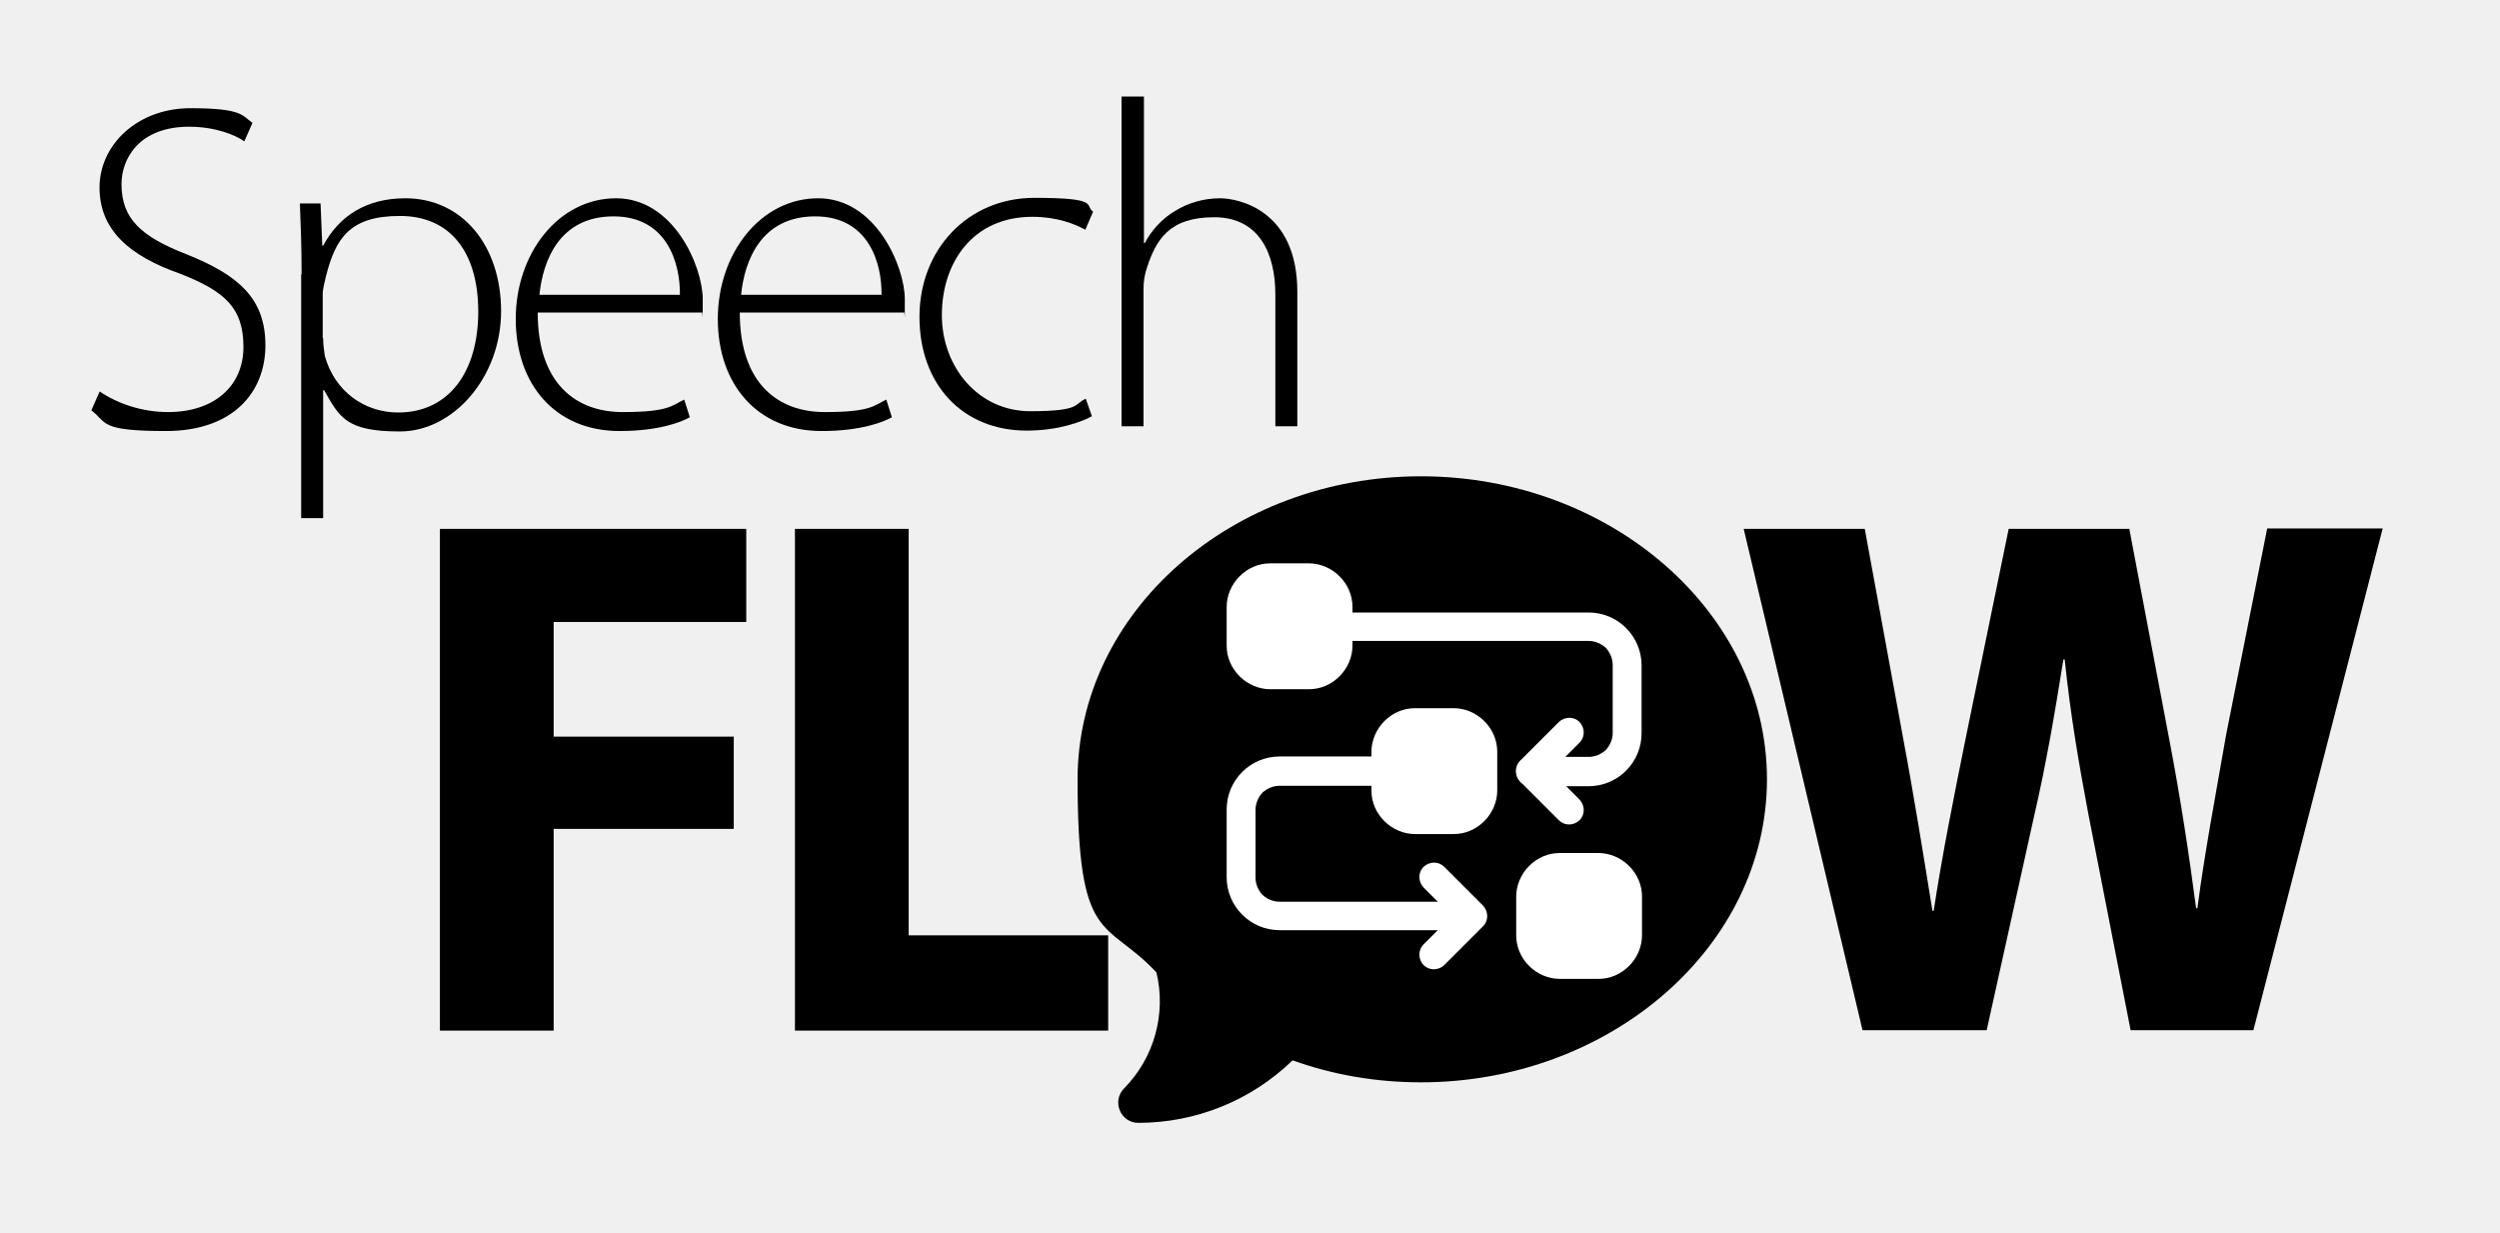
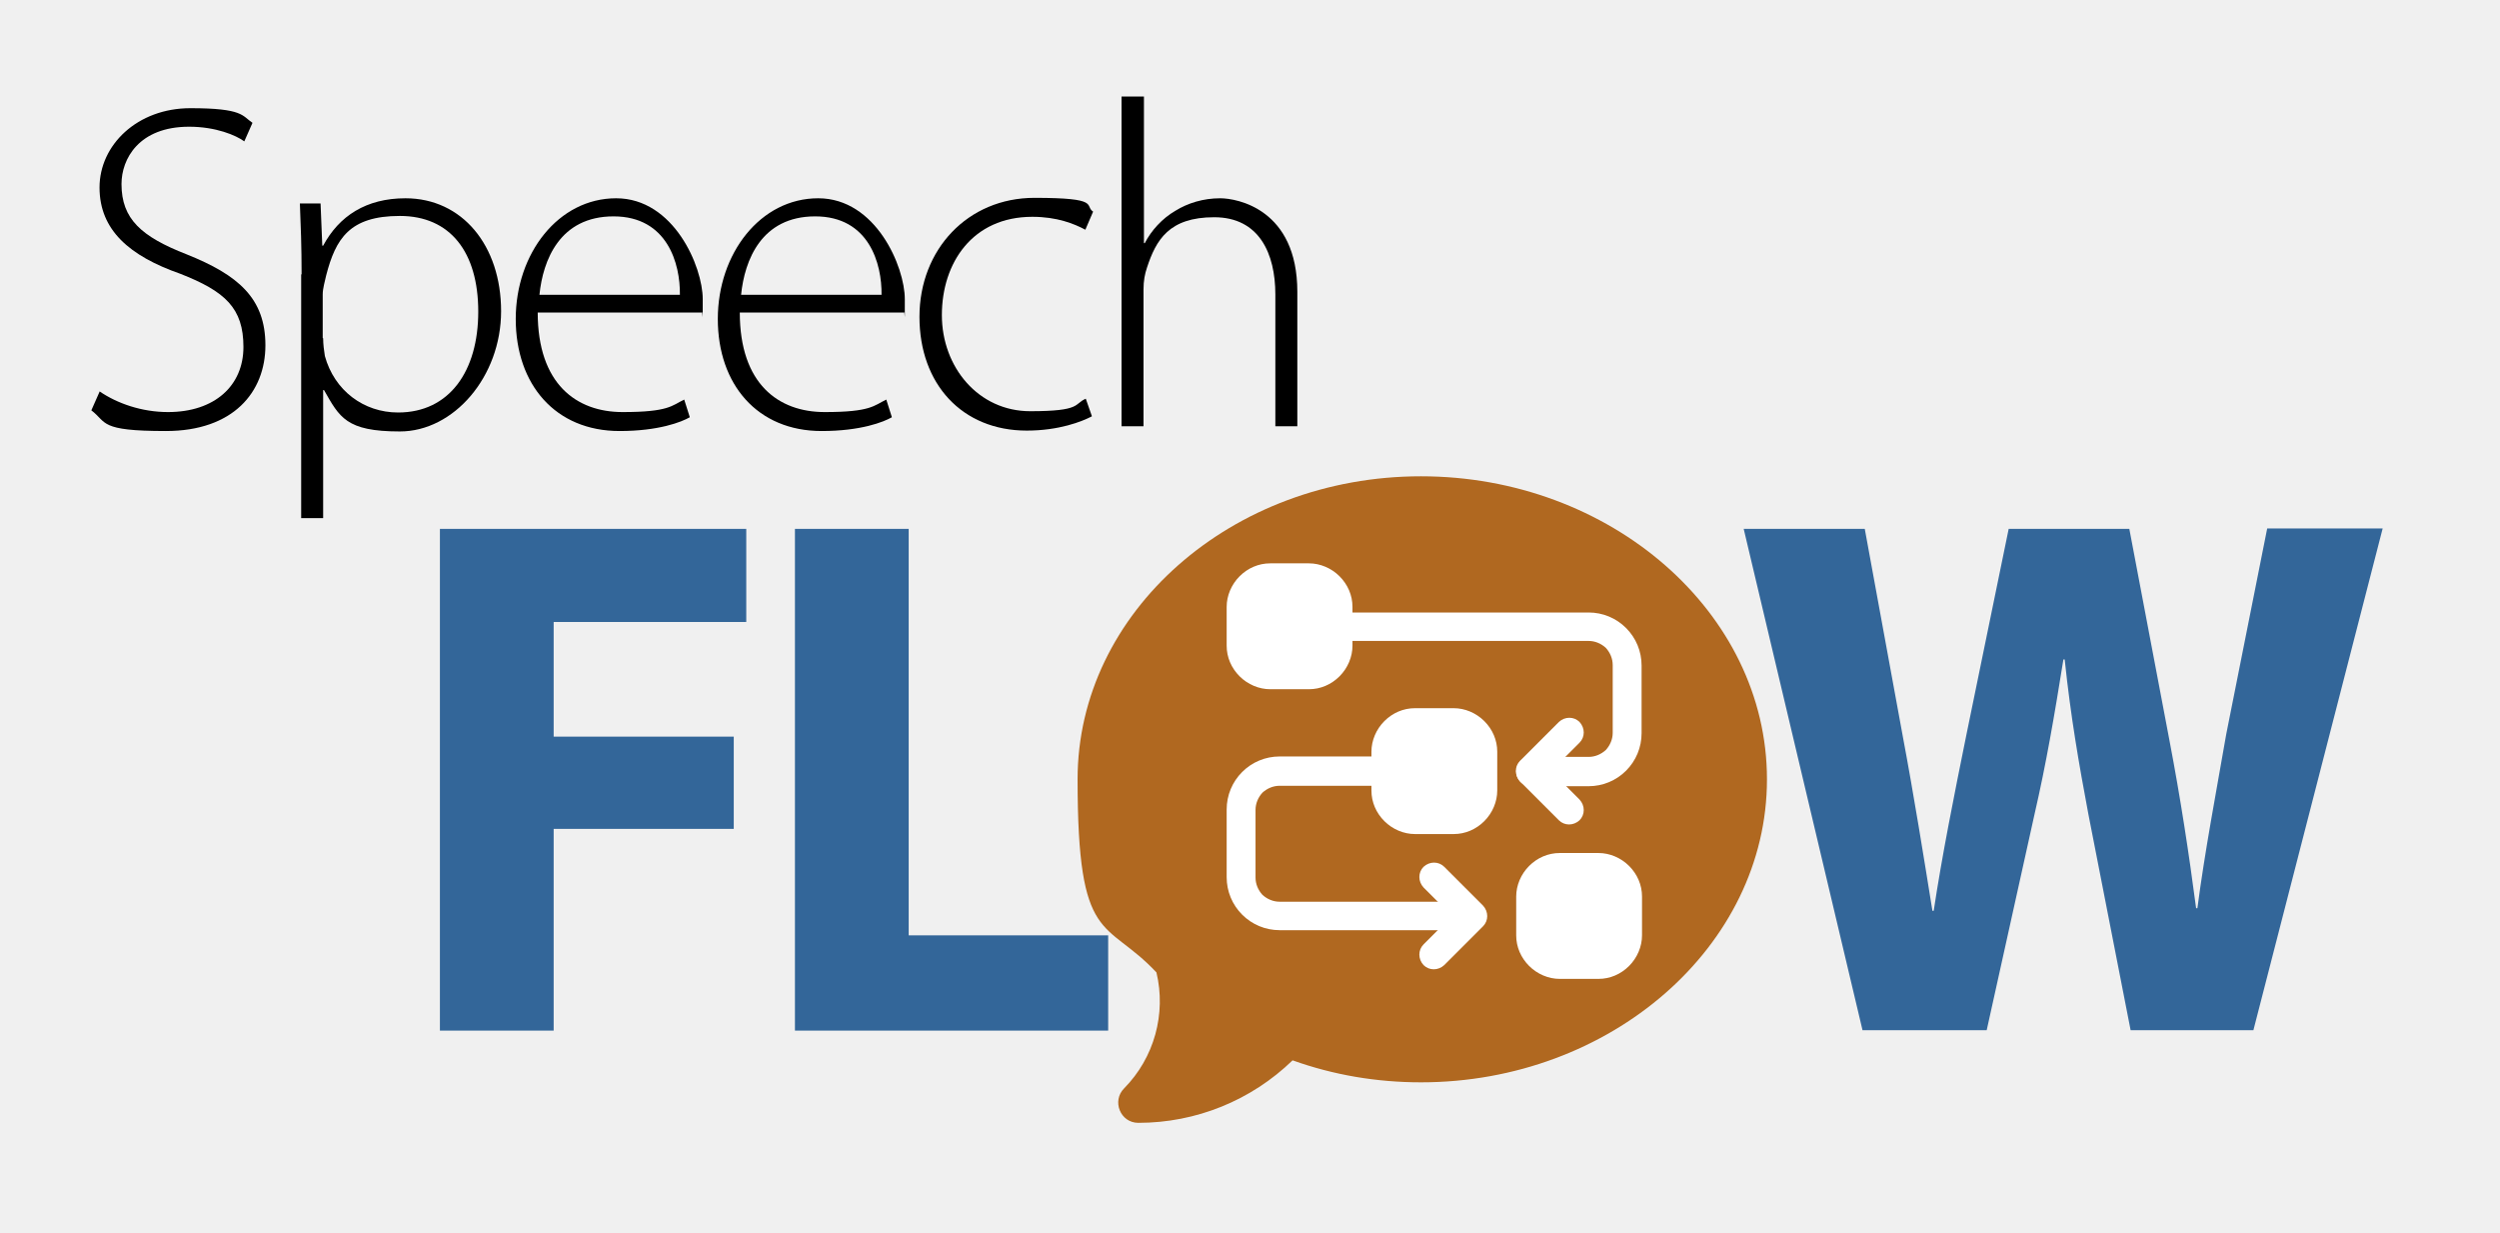
<svg xmlns="http://www.w3.org/2000/svg" id="Layer_1" version="1.1" viewBox="0 0 580 286">
  <defs>
    <style>
      .st0 {
        fill: #fff;
      }

      .st0, .st1 {
        fill-rule: evenodd;
+       }
+ 
+       .st1 {
+         fill: #b06820;
+       }
+ 
+       .st2 {
+         fill: #369;
      }
    </style>
  </defs>
  <g>
    <path d="M23.1,90.8c4.1,2.8,9.8,4.8,15.9,4.8,10.8,0,17.5-6.1,17.5-15.1s-4.2-12.9-14.7-17c-11.7-4.1-18.7-10.1-18.7-20s8.8-18.4,21.1-18.4,12,1.8,14.4,3.4l-1.9,4.3c-1.9-1.4-6.6-3.4-12.8-3.4-11.7,0-15.7,7.5-15.7,13.3,0,8.1,4.6,12.2,15.1,16.3,12,4.8,18.3,10.2,18.3,21.1s-7.5,19.9-23.1,19.9-13.6-2-17.3-4.8l1.9-4.3Z" />
    <path d="M70,63.7c0-6.5-.2-11.6-.4-16.5h4.8l.4,9.8h.2c3.7-6.9,10-11,19.1-11,13.2,0,22.2,11,22.2,26.2s-11,27.9-23.5,27.9-14-3.3-17.6-9.6h-.2v29.7h-5.1v-56.6ZM75,78.5c0,1.4.2,2.8.4,4.1,2.2,8,9,13.1,17,13.1,11.9,0,18.6-9.6,18.6-23.4s-6.5-22.2-18.2-22.2-14.9,5.3-17.1,13.8c-.3,1.4-.8,3-.8,4.4v10.1Z" />
    <path d="M124.8,72.5c0,16.6,9,23.1,19.7,23.1s11.4-1.5,14.3-2.9l1.3,4.1c-1.9,1.1-7.2,3.2-16.3,3.2-14.9,0-24.1-10.8-24.1-26s9.9-28,23.3-28,20.1,15.9,20.1,23.4,0,2.3-.2,3.1h-38.1ZM157.8,68.4c.1-7.2-2.9-18.2-15.4-18.2s-16.4,10.2-17.2,18.2h32.6Z" />
    <path d="M171.7,72.5c0,16.6,9,23.1,19.7,23.1s11.4-1.5,14.3-2.9l1.3,4.1c-1.9,1.1-7.2,3.2-16.3,3.2-14.9,0-24.1-10.8-24.1-26s9.9-28,23.3-28,20.1,15.9,20.1,23.4,0,2.3-.2,3.1h-38.1ZM204.6,68.4c.1-7.2-2.9-18.2-15.4-18.2s-16.4,10.2-17.2,18.2h32.6Z" />
    <path d="M253.4,96.6c-2.3,1.2-7.6,3.3-15.1,3.3-15,0-24.9-10.8-24.9-26.4s11.2-27.6,26.7-27.6,11.5,1.8,13.6,3.2l-1.8,4.2c-2.6-1.4-6.6-3-12.3-3-13.9,0-21,10.7-21,22.8s8.5,22.3,20.5,22.3,10.1-1.7,12.9-2.9l1.4,4Z" />
    <path d="M260.4,22.4h5.1v34h.2c1.5-2.9,4-5.7,7.1-7.5,2.9-1.8,6.5-2.9,10.4-2.9s17.9,2.5,17.9,21.7v31.2h-5.1v-30.6c0-9.4-3.7-17.9-14.2-17.9s-13.5,5.3-15.6,11.7c-.5,1.5-.8,3-.8,5.1v31.7h-5.1V22.4Z" />
  </g>
  <g>
-     <path d="M102.1,122.7h71.1v21.6h-44.7v26.6h41.8v21.4h-41.8v46.8h-26.4v-116.4Z" />
-     <path d="M184.5,122.7h26.4v94.3h46.3v22.1h-72.7v-116.4Z" />
+     <path class="st2" d="M102.1,122.7h71.1v21.6h-44.7v26.6h41.8v21.4h-41.8v46.8h-26.4v-116.4Z" />
+     <path class="st2" d="M184.5,122.7h26.4v94.3h46.3v22.1h-72.7v-116.4Z" />
  </g>
-   <g>
-     <path class="st1" d="M329.8,110.5c-43.9,0-79.7,31.5-79.7,70.3s6.5,32.2,18.3,44.8c2.3,9.6-.5,19.8-7.5,26.9-2.9,2.9-.9,8,3.3,8,13.4,0,26.2-5.2,35.8-14.5,9.5,3.4,19.5,5.1,29.8,5.1,43.9,0,80.3-31.5,80.3-70.3s-36.4-70.3-80.3-70.3Z" />
-     <g id="Icon">
-       <path class="st0" d="M318.3,174.4v9c0,2.7,1.1,5.2,3,7.1s4.5,3,7.1,3h9c2.7,0,5.2-1.1,7.1-3,1.9-1.9,3-4.5,3-7.1v-9c0-2.7-1.1-5.2-3-7.1-1.9-1.9-4.5-3-7.1-3h-9c-2.7,0-5.2,1.1-7.1,3s-3,4.5-3,7.1Z" />
-       <path class="st0" d="M284.7,140.8v9c0,2.7,1.1,5.2,3,7.1,1.9,1.9,4.5,3,7.1,3h9c2.7,0,5.2-1.1,7.1-3s3-4.5,3-7.1v-9c0-2.7-1.1-5.2-3-7.1s-4.5-3-7.1-3h-9c-2.7,0-5.2,1.1-7.1,3s-3,4.5-3,7.1Z" />
-       <path class="st0" d="M351.9,208v9c0,2.7,1.1,5.2,3,7.1,1.9,1.9,4.5,3,7.1,3h9c2.7,0,5.2-1.1,7.1-3,1.9-1.9,3-4.5,3-7.1v-9c0-2.7-1.1-5.2-3-7.1s-4.5-3-7.1-3h-9c-2.7,0-5.2,1.1-7.1,3s-3,4.5-3,7.1Z" />
-       <path class="st0" d="M310.4,148.7h58.3c1.5,0,2.9.6,4,1.6,1,1.1,1.6,2.5,1.6,4v15.7c0,1.5-.6,2.9-1.6,4-1.1,1-2.5,1.6-4,1.6h-13.4c-1.9,0-3.4,1.5-3.4,3.4s1.5,3.4,3.4,3.4h13.4c3.3,0,6.4-1.3,8.7-3.6,2.3-2.3,3.6-5.4,3.6-8.7v-15.7c0-3.3-1.3-6.4-3.6-8.7-2.3-2.3-5.4-3.6-8.7-3.6h-58.3c-1.9,0-3.4,1.5-3.4,3.4s1.5,3.4,3.4,3.4Z" />
-       <path class="st0" d="M337.3,209.2h-40.3c-1.5,0-2.9-.6-4-1.6-1-1.1-1.6-2.5-1.6-4v-15.7c0-1.5.6-2.9,1.6-4,1.1-1,2.5-1.6,4-1.6h24.6c1.9,0,3.4-1.5,3.4-3.4s-1.5-3.4-3.4-3.4h-24.6c-3.3,0-6.4,1.3-8.7,3.6-2.3,2.3-3.6,5.4-3.6,8.7v15.7c0,3.3,1.3,6.4,3.6,8.7,2.3,2.3,5.4,3.6,8.7,3.6h40.3c1.9,0,3.4-1.5,3.4-3.4s-1.5-3.4-3.4-3.4Z" />
-       <path class="st0" d="M366.6,185.5l-6.6-6.6,6.6-6.6c1.3-1.3,1.3-3.4,0-4.8-1.3-1.3-3.4-1.3-4.8,0l-9,9c-1.3,1.3-1.3,3.4,0,4.8l9,9c1.3,1.3,3.4,1.3,4.8,0,1.3-1.3,1.3-3.4,0-4.8h0Z" />
-       <path class="st0" d="M335.2,223.9l9-9c1.3-1.3,1.3-3.4,0-4.8l-9-9c-1.3-1.3-3.4-1.3-4.8,0-1.3,1.3-1.3,3.4,0,4.8l6.6,6.6-6.6,6.6c-1.3,1.3-1.3,3.4,0,4.8,1.3,1.3,3.4,1.3,4.8,0h0Z" />
-     </g>
+   <path class="st1" d="M329.8,110.5c-43.9,0-79.7,31.5-79.7,70.3s6.5,32.2,18.3,44.8c2.3,9.6-.5,19.8-7.5,26.9-2.9,2.9-.9,8,3.3,8,13.4,0,26.2-5.2,35.8-14.5,9.5,3.4,19.5,5.1,29.8,5.1,43.9,0,80.3-31.5,80.3-70.3s-36.4-70.3-80.3-70.3Z" />
+   <g id="Icon">
+     <path class="st0" d="M318.3,174.4v9c0,2.7,1.1,5.2,3,7.1s4.5,3,7.1,3h9c2.7,0,5.2-1.1,7.1-3s3-4.5,3-7.1v-9c0-2.7-1.1-5.2-3-7.1-1.9-1.9-4.5-3-7.1-3h-9c-2.7,0-5.2,1.1-7.1,3s-3,4.5-3,7.1Z" />
+     <path class="st0" d="M284.7,140.8v9c0,2.7,1.1,5.2,3,7.1s4.5,3,7.1,3h9c2.7,0,5.2-1.1,7.1-3s3-4.5,3-7.1v-9c0-2.7-1.1-5.2-3-7.1s-4.5-3-7.1-3h-9c-2.7,0-5.2,1.1-7.1,3s-3,4.5-3,7.1Z" />
+     <path class="st0" d="M351.9,208v9c0,2.7,1.1,5.2,3,7.1,1.9,1.9,4.5,3,7.1,3h9c2.7,0,5.2-1.1,7.1-3,1.9-1.9,3-4.5,3-7.1v-9c0-2.7-1.1-5.2-3-7.1s-4.5-3-7.1-3h-9c-2.7,0-5.2,1.1-7.1,3s-3,4.5-3,7.1Z" />
+     <path class="st0" d="M310.4,148.7h58.3c1.5,0,2.9.6,4,1.6,1,1.1,1.6,2.5,1.6,4v15.7c0,1.5-.6,2.9-1.6,4-1.1,1-2.5,1.6-4,1.6h-13.4c-1.9,0-3.4,1.5-3.4,3.4s1.5,3.4,3.4,3.4h13.4c3.3,0,6.4-1.3,8.7-3.6,2.3-2.3,3.6-5.4,3.6-8.7v-15.7c0-3.3-1.3-6.4-3.6-8.7-2.3-2.3-5.4-3.6-8.7-3.6h-58.3c-1.9,0-3.4,1.5-3.4,3.4s1.5,3.4,3.4,3.4Z" />
+     <path class="st0" d="M337.3,209.2h-40.3c-1.5,0-2.9-.6-4-1.6-1-1.1-1.6-2.5-1.6-4v-15.7c0-1.5.6-2.9,1.6-4,1.1-1,2.5-1.6,4-1.6h24.6c1.9,0,3.4-1.5,3.4-3.4s-1.5-3.4-3.4-3.4h-24.6c-3.3,0-6.4,1.3-8.7,3.6-2.3,2.3-3.6,5.4-3.6,8.7v15.7c0,3.3,1.3,6.4,3.6,8.7,2.3,2.3,5.4,3.6,8.7,3.6h40.3c1.9,0,3.4-1.5,3.4-3.4s-1.5-3.4-3.4-3.4Z" />
+     <path class="st0" d="M366.6,185.5l-6.6-6.6,6.6-6.6c1.3-1.3,1.3-3.4,0-4.8-1.3-1.3-3.4-1.3-4.8,0l-9,9c-1.3,1.3-1.3,3.4,0,4.8l9,9c1.3,1.3,3.4,1.3,4.8,0,1.3-1.3,1.3-3.4,0-4.8h0Z" />
+     <path class="st0" d="M335.2,223.9l9-9c1.3-1.3,1.3-3.4,0-4.8l-9-9c-1.3-1.3-3.4-1.3-4.8,0-1.3,1.3-1.3,3.4,0,4.8l6.6,6.6-6.6,6.6c-1.3,1.3-1.3,3.4,0,4.8,1.3,1.3,3.4,1.3,4.8,0h0Z" />
  </g>
-   <path d="M432.3,239.1l-27.6-116.4h28.1l8.8,48c2.6,13.8,5,28.8,6.9,40.6h.3c1.9-12.6,4.7-26.6,7.6-40.9l9.8-47.7h28l9.3,49c2.6,13.6,4.5,26.1,6.2,39h.3c1.7-13,4.3-26.6,6.7-40.4l9.5-47.7h26.8l-30,116.4h-28.5l-9.8-50.1c-2.2-11.7-4.1-22.6-5.5-35.9h-.3c-2.1,13.1-4,24.2-6.7,35.9l-11.1,50.1h-28.8Z" />
+   <path class="st2" d="M432.3,239.1l-27.6-116.4h28.1l8.8,48c2.6,13.8,5,28.8,6.9,40.6h.3c1.9-12.6,4.7-26.6,7.6-40.9l9.8-47.7h28l9.3,49c2.6,13.6,4.5,26.1,6.2,39h.3c1.7-13,4.3-26.6,6.7-40.4l9.5-47.7h26.8l-30,116.4h-28.5l-9.8-50.1c-2.2-11.7-4.1-22.6-5.5-35.9h-.3c-2.1,13.1-4,24.2-6.7,35.9l-11.1,50.1h-28.8Z" />
</svg>
